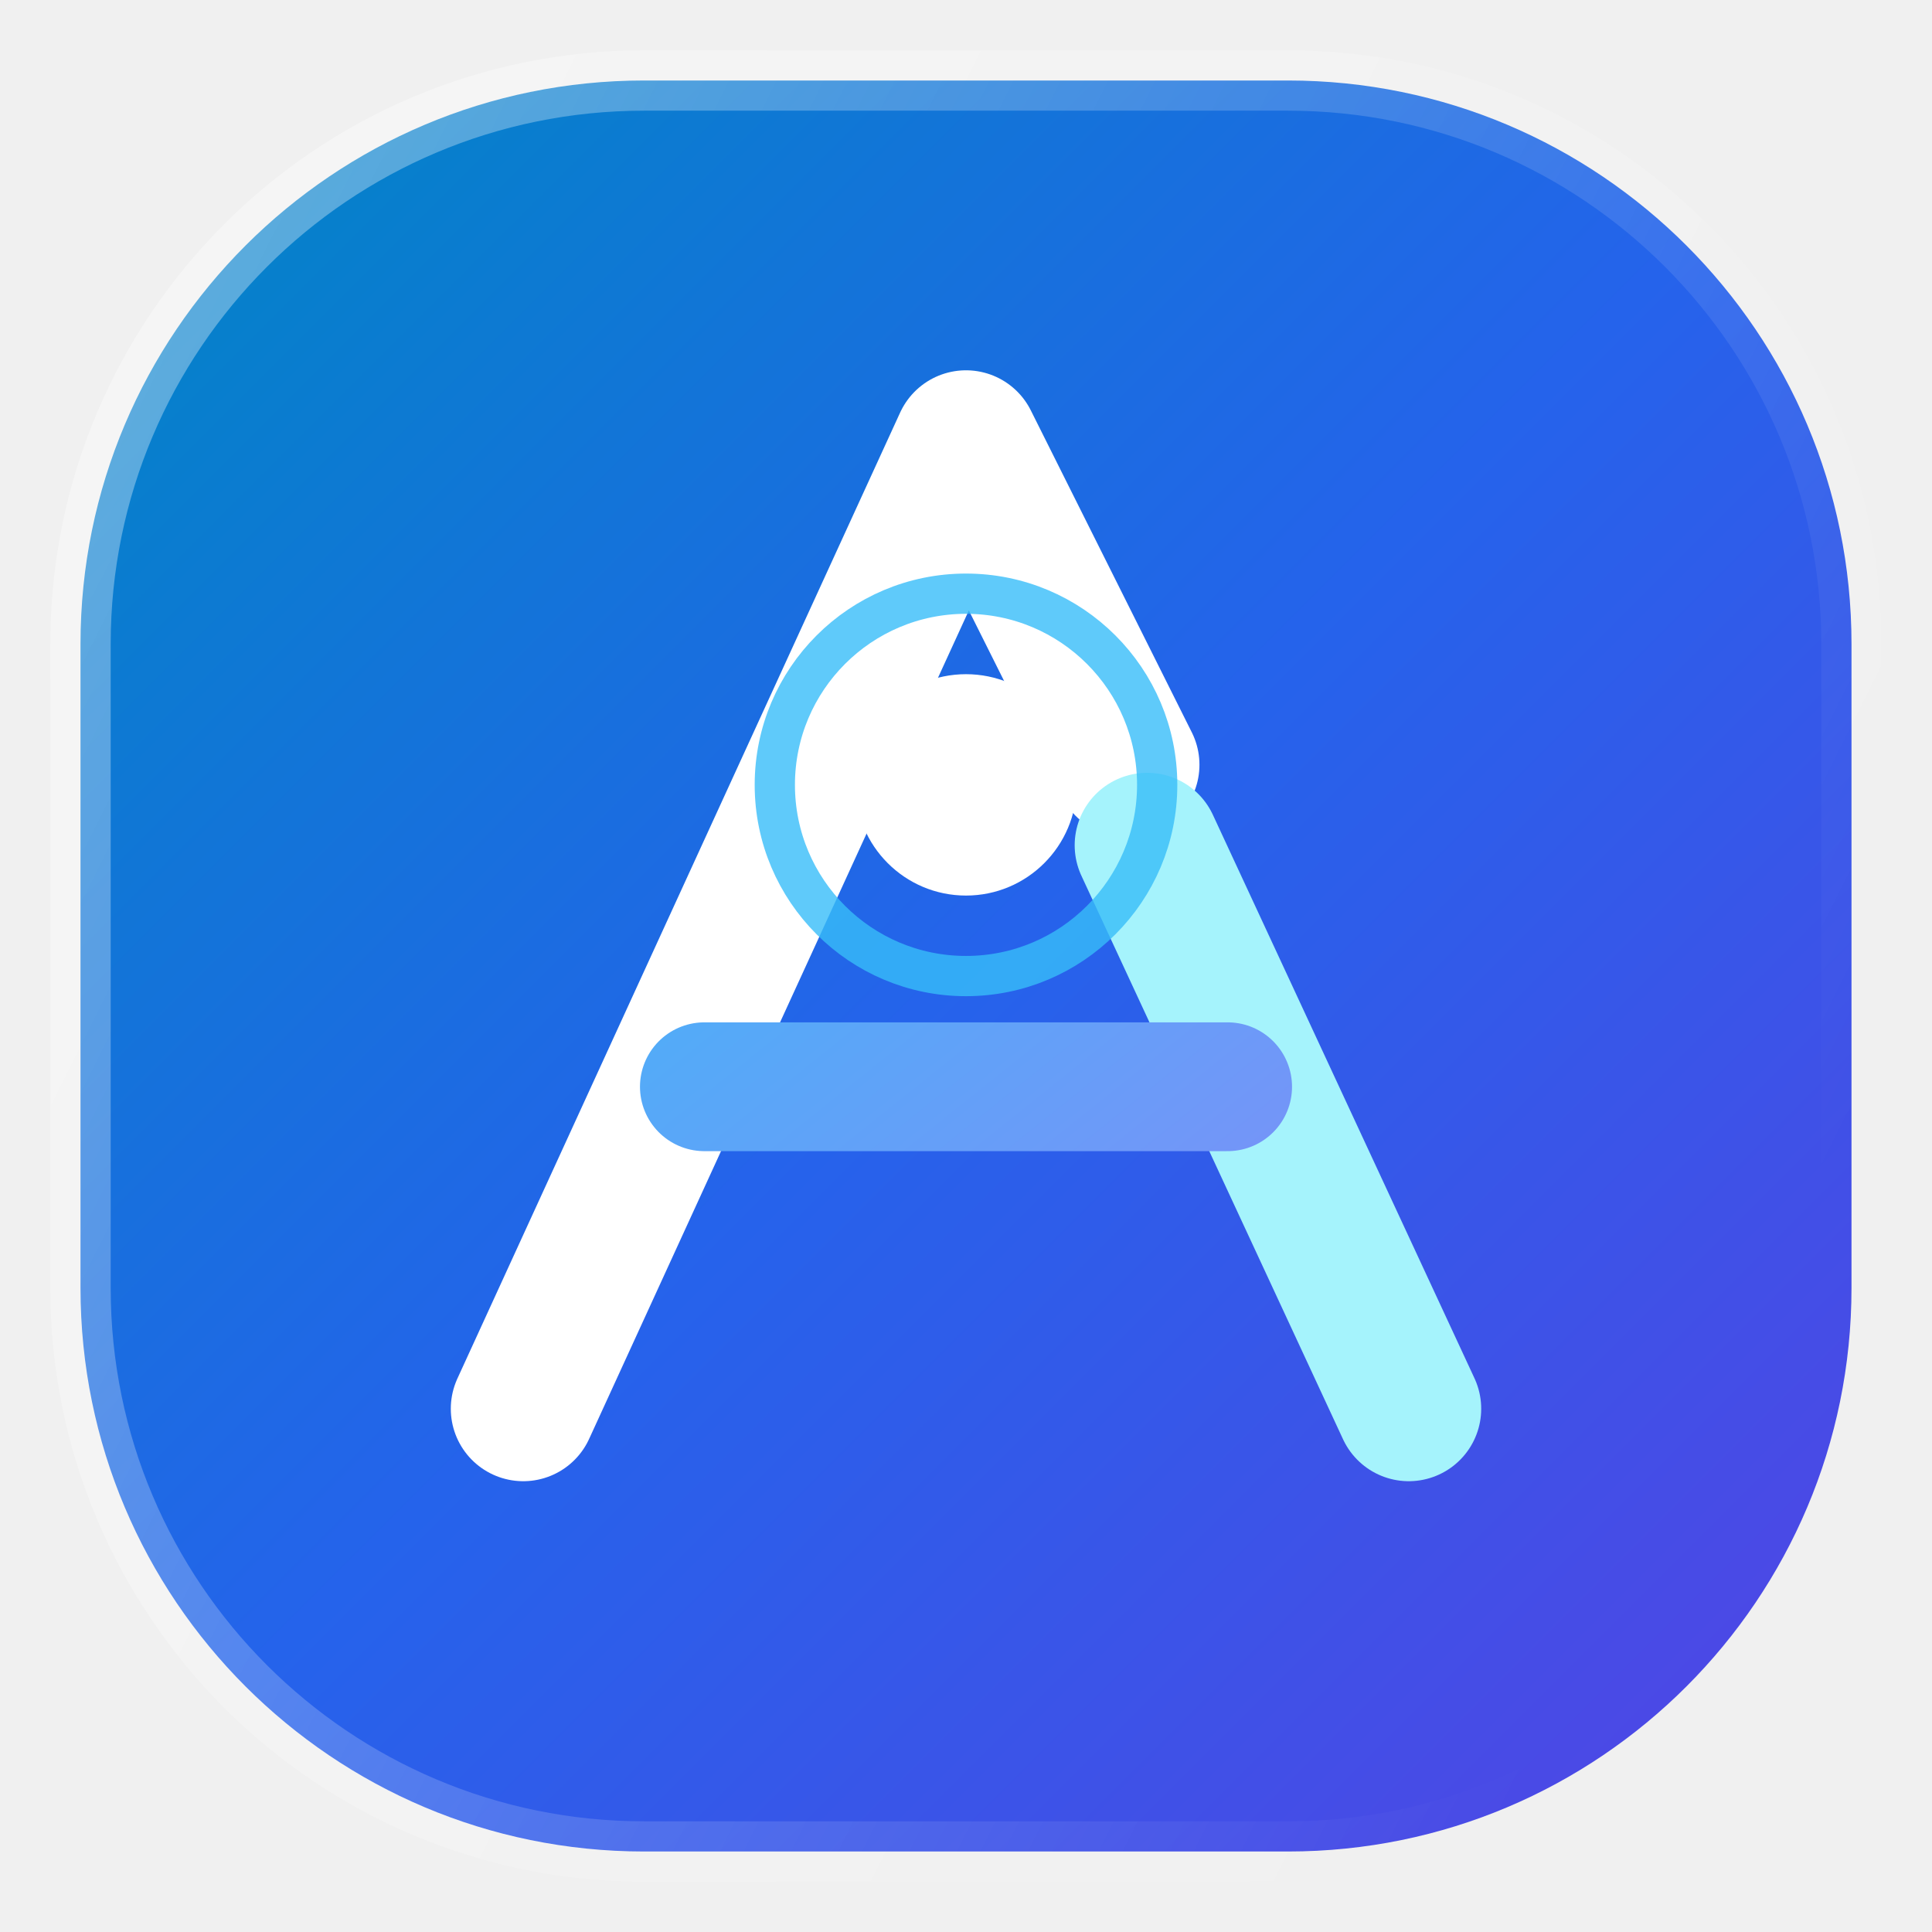
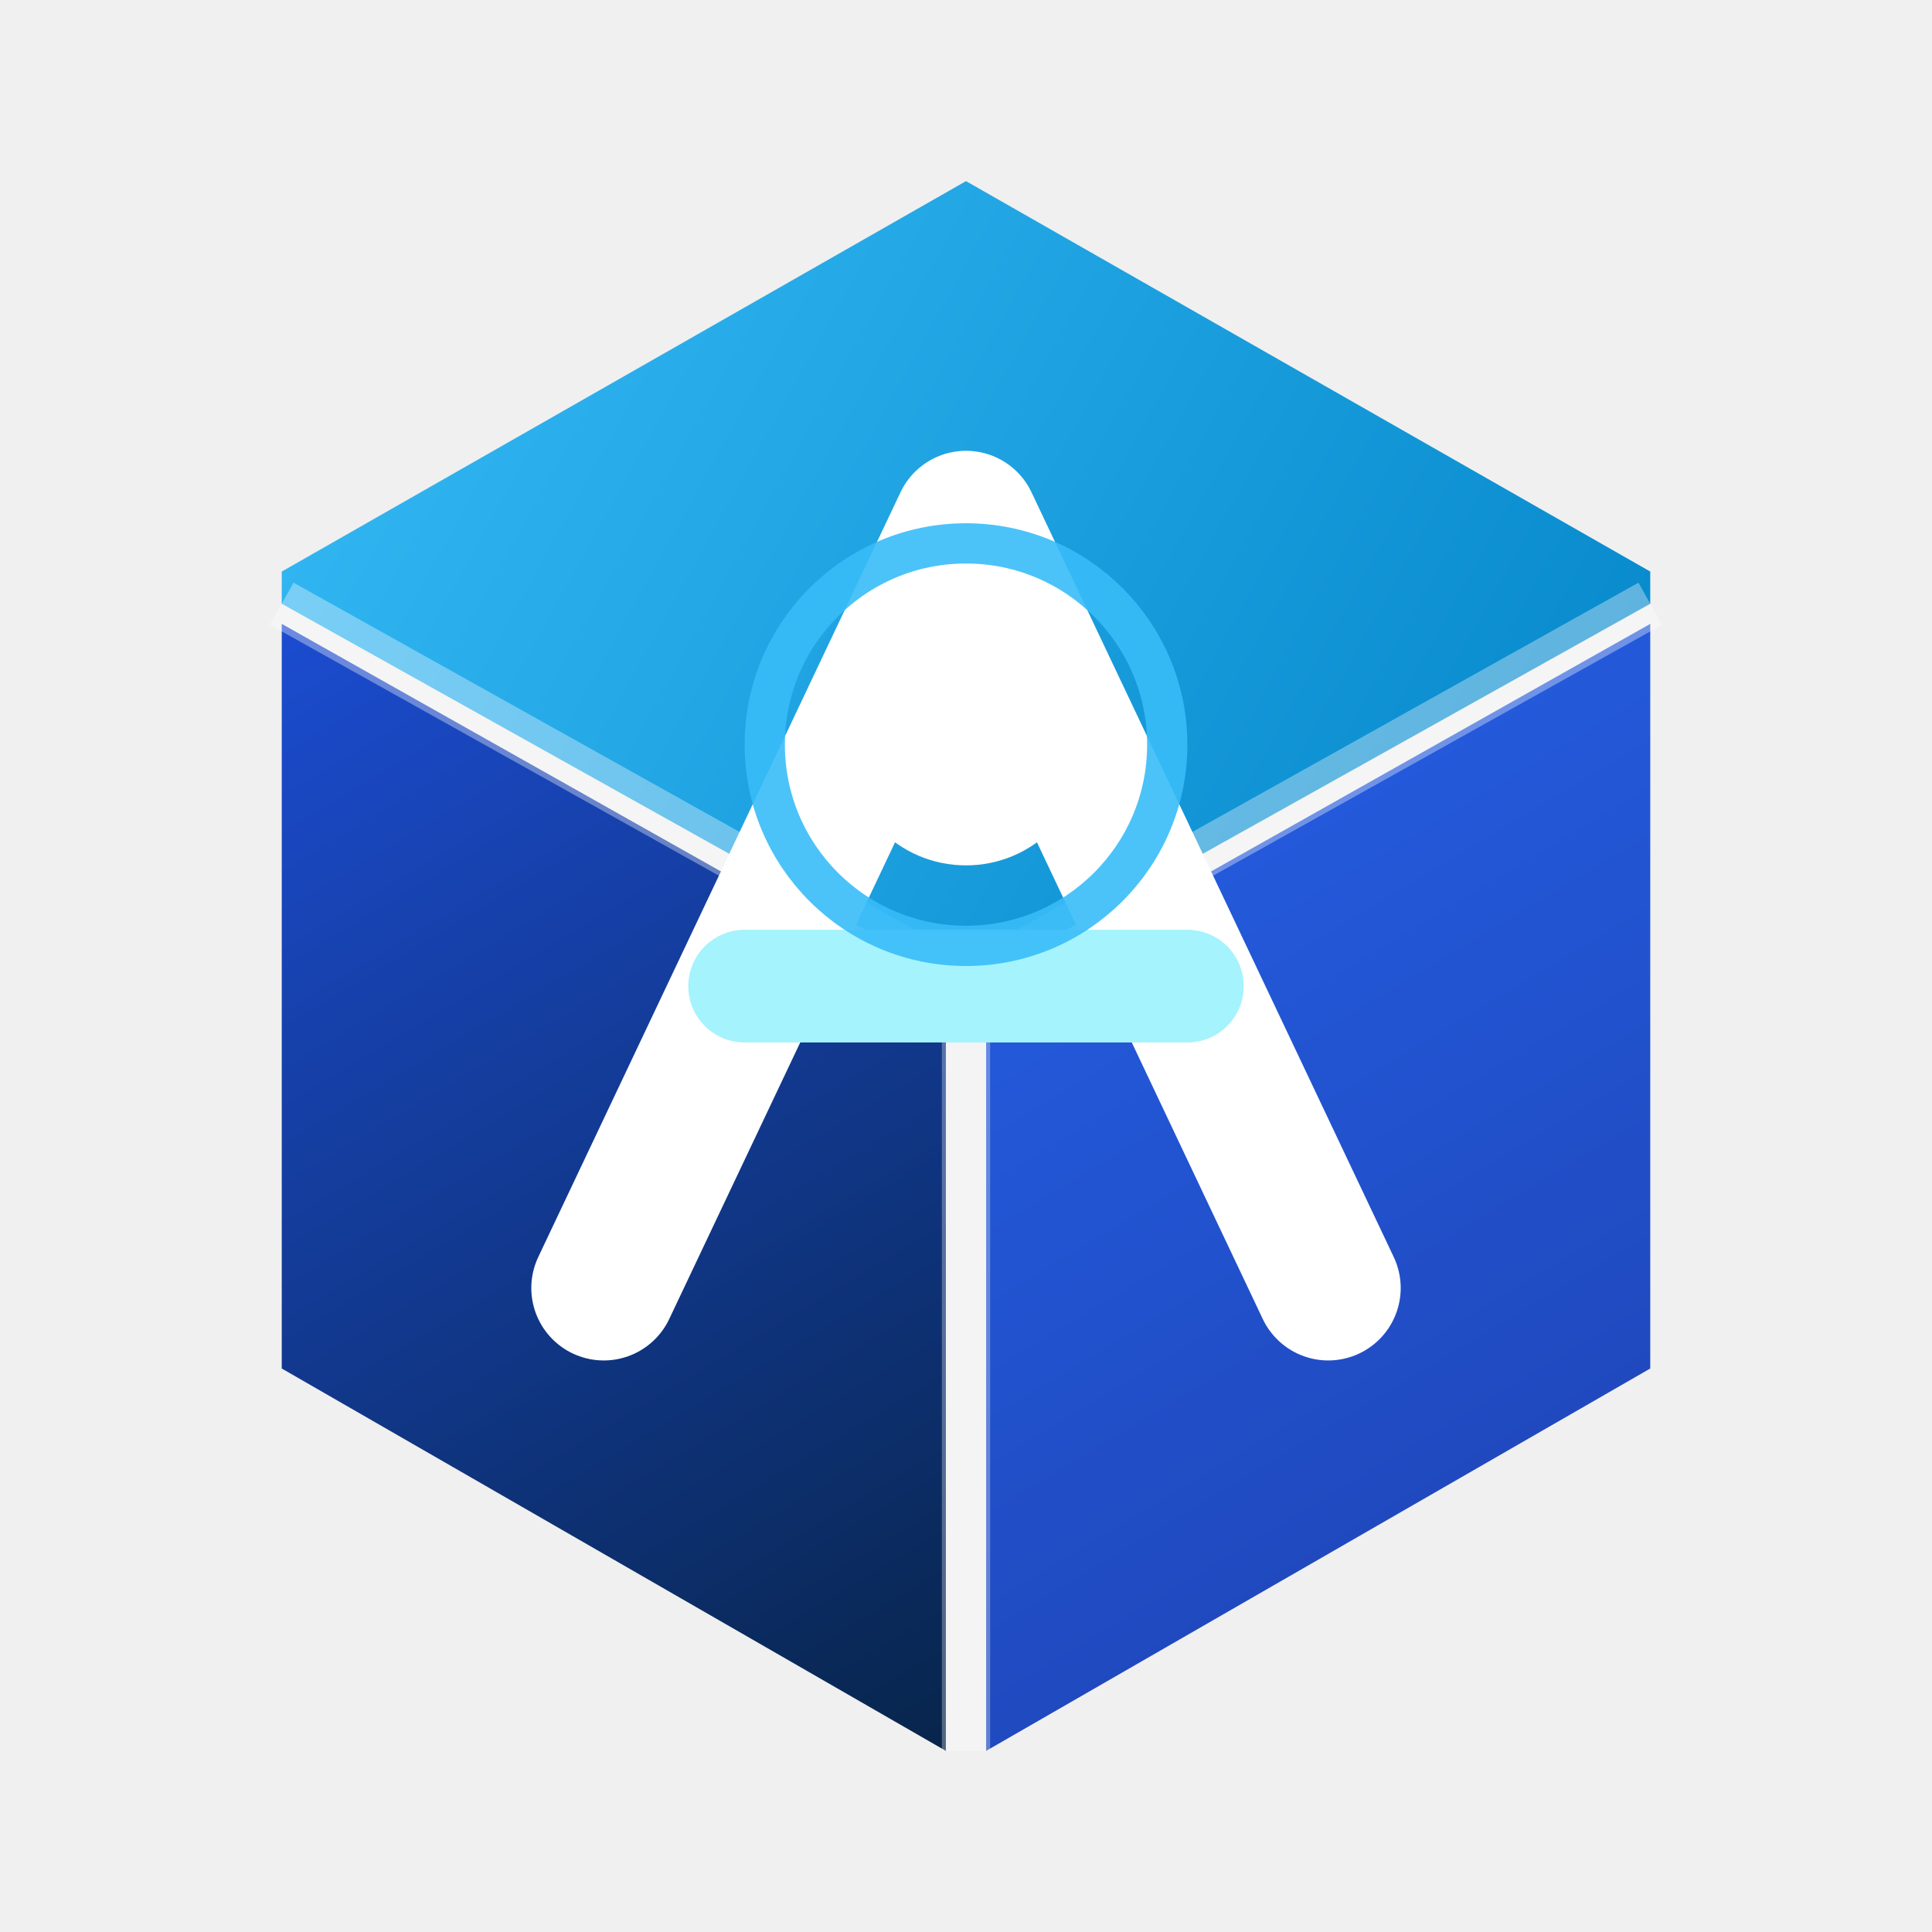
<svg xmlns="http://www.w3.org/2000/svg" viewBox="0 0 48 48" fill="none">
  <defs>
-     <linearGradient id="atlas-bg" x1="4" y1="4" x2="44" y2="44" gradientUnits="userSpaceOnUse">
-       <stop offset="0%" stop-color="#0284c7" />
-       <stop offset="50%" stop-color="#2563eb" />
-       <stop offset="100%" stop-color="#4f46e5" />
+     <linearGradient id="p-facet-top" x1="6" y1="4" x2="42" y2="24" gradientUnits="userSpaceOnUse">
+       <stop offset="0%" stop-color="#38bdf8" />
+       <stop offset="100%" stop-color="#0284c7" />
    </linearGradient>
-     <linearGradient id="atlas-sheen" x1="0" y1="0" x2="48" y2="24" gradientUnits="userSpaceOnUse">
-       <stop offset="0%" stop-color="#ffffff" stop-opacity="0.4" />
-       <stop offset="100%" stop-color="#ffffff" stop-opacity="0" />
+     <linearGradient id="p-facet-left" x1="6" y1="14" x2="24" y2="44" gradientUnits="userSpaceOnUse">
+       <stop offset="0%" stop-color="#1d4ed8" />
+       <stop offset="100%" stop-color="#072448" />
    </linearGradient>
-     <linearGradient id="atlas-core" x1="16" y1="14" x2="32" y2="34" gradientUnits="userSpaceOnUse">
-       <stop offset="0%" stop-color="#38bdf8" />
-       <stop offset="100%" stop-color="#818cf8" />
+     <linearGradient id="p-facet-right" x1="24" y1="14" x2="42" y2="44" gradientUnits="userSpaceOnUse">
+       <stop offset="0%" stop-color="#2563eb" />
+       <stop offset="100%" stop-color="#1e40af" />
    </linearGradient>
  </defs>
-   <rect x="2" y="2" width="44" height="44" rx="14" fill="url(#atlas-bg)" />
-   <rect x="2" y="2" width="44" height="44" rx="14" stroke="url(#atlas-sheen)" stroke-width="1.5" />
-   <path d="M13 35L24 11L28 19" stroke="#ffffff" stroke-width="3.6" stroke-linecap="round" stroke-linejoin="round" />
-   <path d="M35 35L28.5 21" stroke="#a5f3fc" stroke-width="3.6" stroke-linecap="round" stroke-linejoin="round" />
-   <path d="M17.5 27H30.5" stroke="url(#atlas-core)" stroke-width="3.2" stroke-linecap="round" />
-   <circle cx="24" cy="19.5" r="2.75" fill="#ffffff" />
-   <circle cx="24" cy="19.5" r="4.75" stroke="#38bdf8" stroke-width="1" stroke-opacity="0.8" />
+   <path d="M24 4.5L41 14.2V15L24 24.5L7 15V14.2L24 4.5Z" fill="url(#p-facet-top)" />
+   <path d="M7 15.5L23.5 24.8V43.5L7 34V15.5Z" fill="url(#p-facet-left)" />
+   <path d="M41 15.5L24.5 24.8V43.5L41 34V15.5Z" fill="url(#p-facet-right)" />
+   <path d="M24 24.5V43.5" stroke="#ffffff" stroke-width="1.2" stroke-opacity="0.3" />
+   <path d="M7 15L24 24.5L41 15" stroke="#ffffff" stroke-width="1.2" stroke-opacity="0.35" />
+   <path d="M15 32L24 13L33 32" stroke="#ffffff" stroke-width="3.6" stroke-linecap="round" stroke-linejoin="round" />
+   <path d="M18.5 24.5H29.5" stroke="#a5f3fc" stroke-width="2.8" stroke-linecap="round" />
+   <circle cx="24" cy="18.5" r="3" fill="#ffffff" />
+   <circle cx="24" cy="18.5" r="5" stroke="#38bdf8" stroke-width="1" stroke-opacity="0.9" />
</svg>
